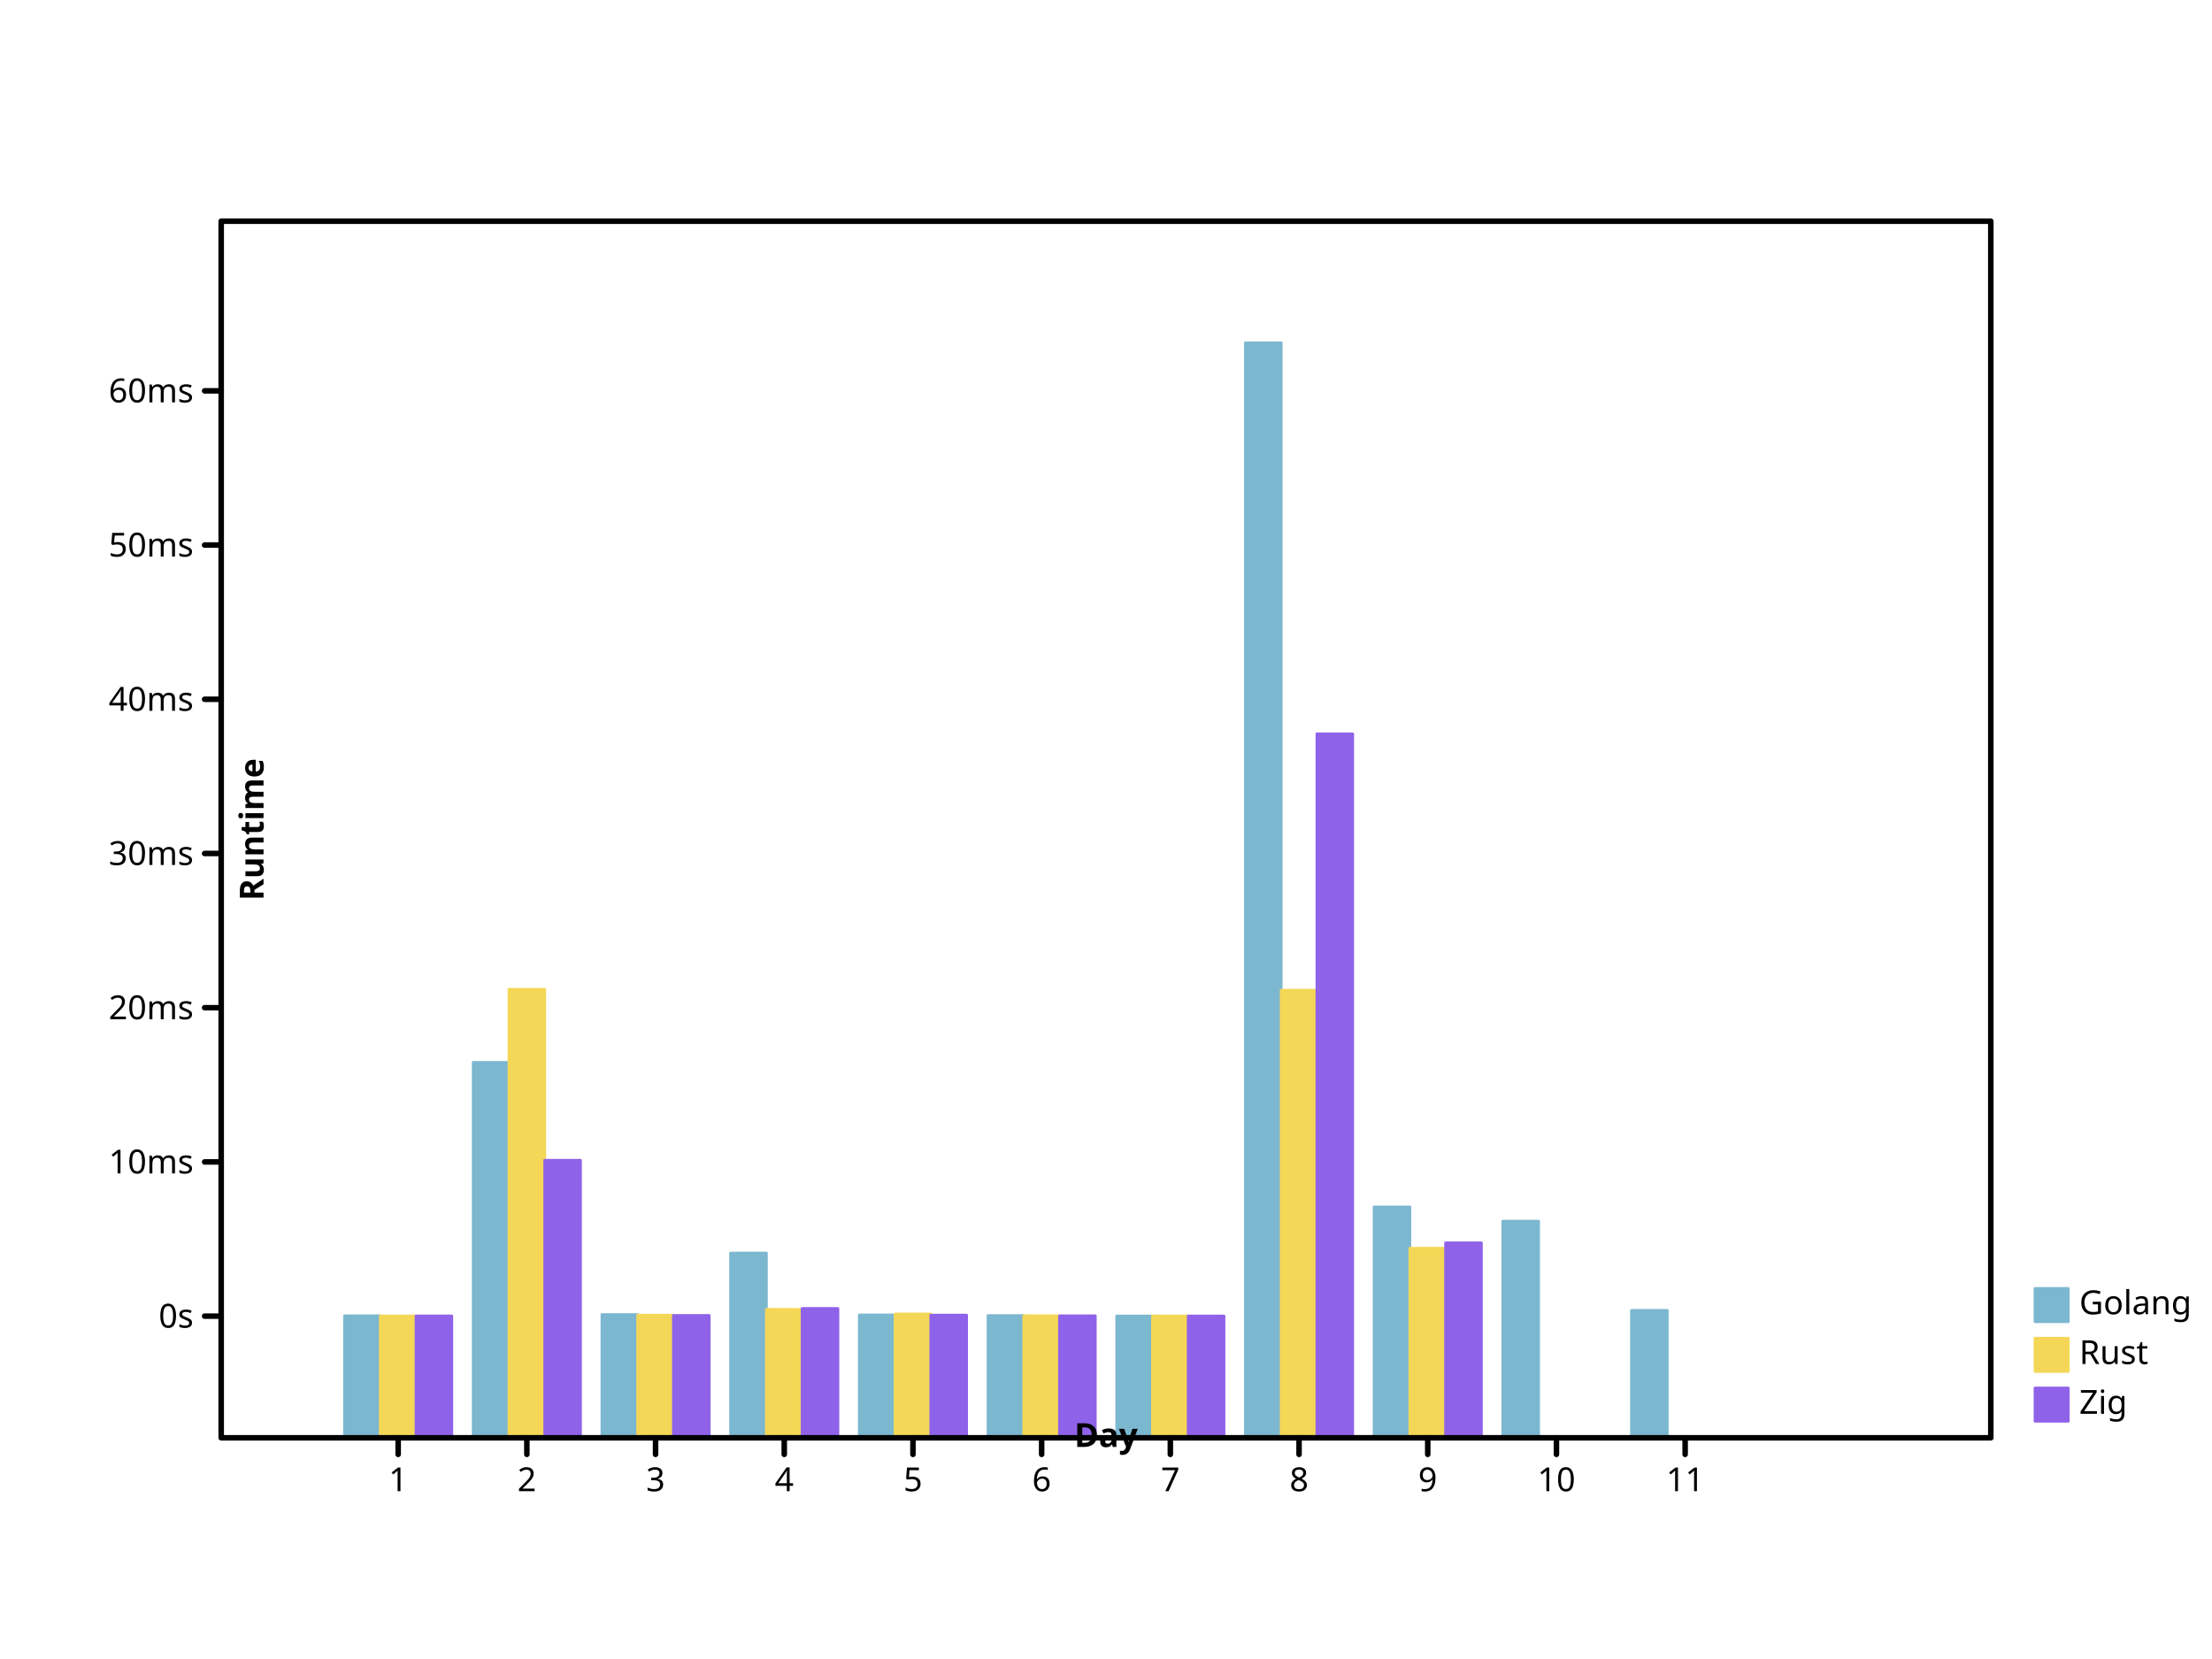
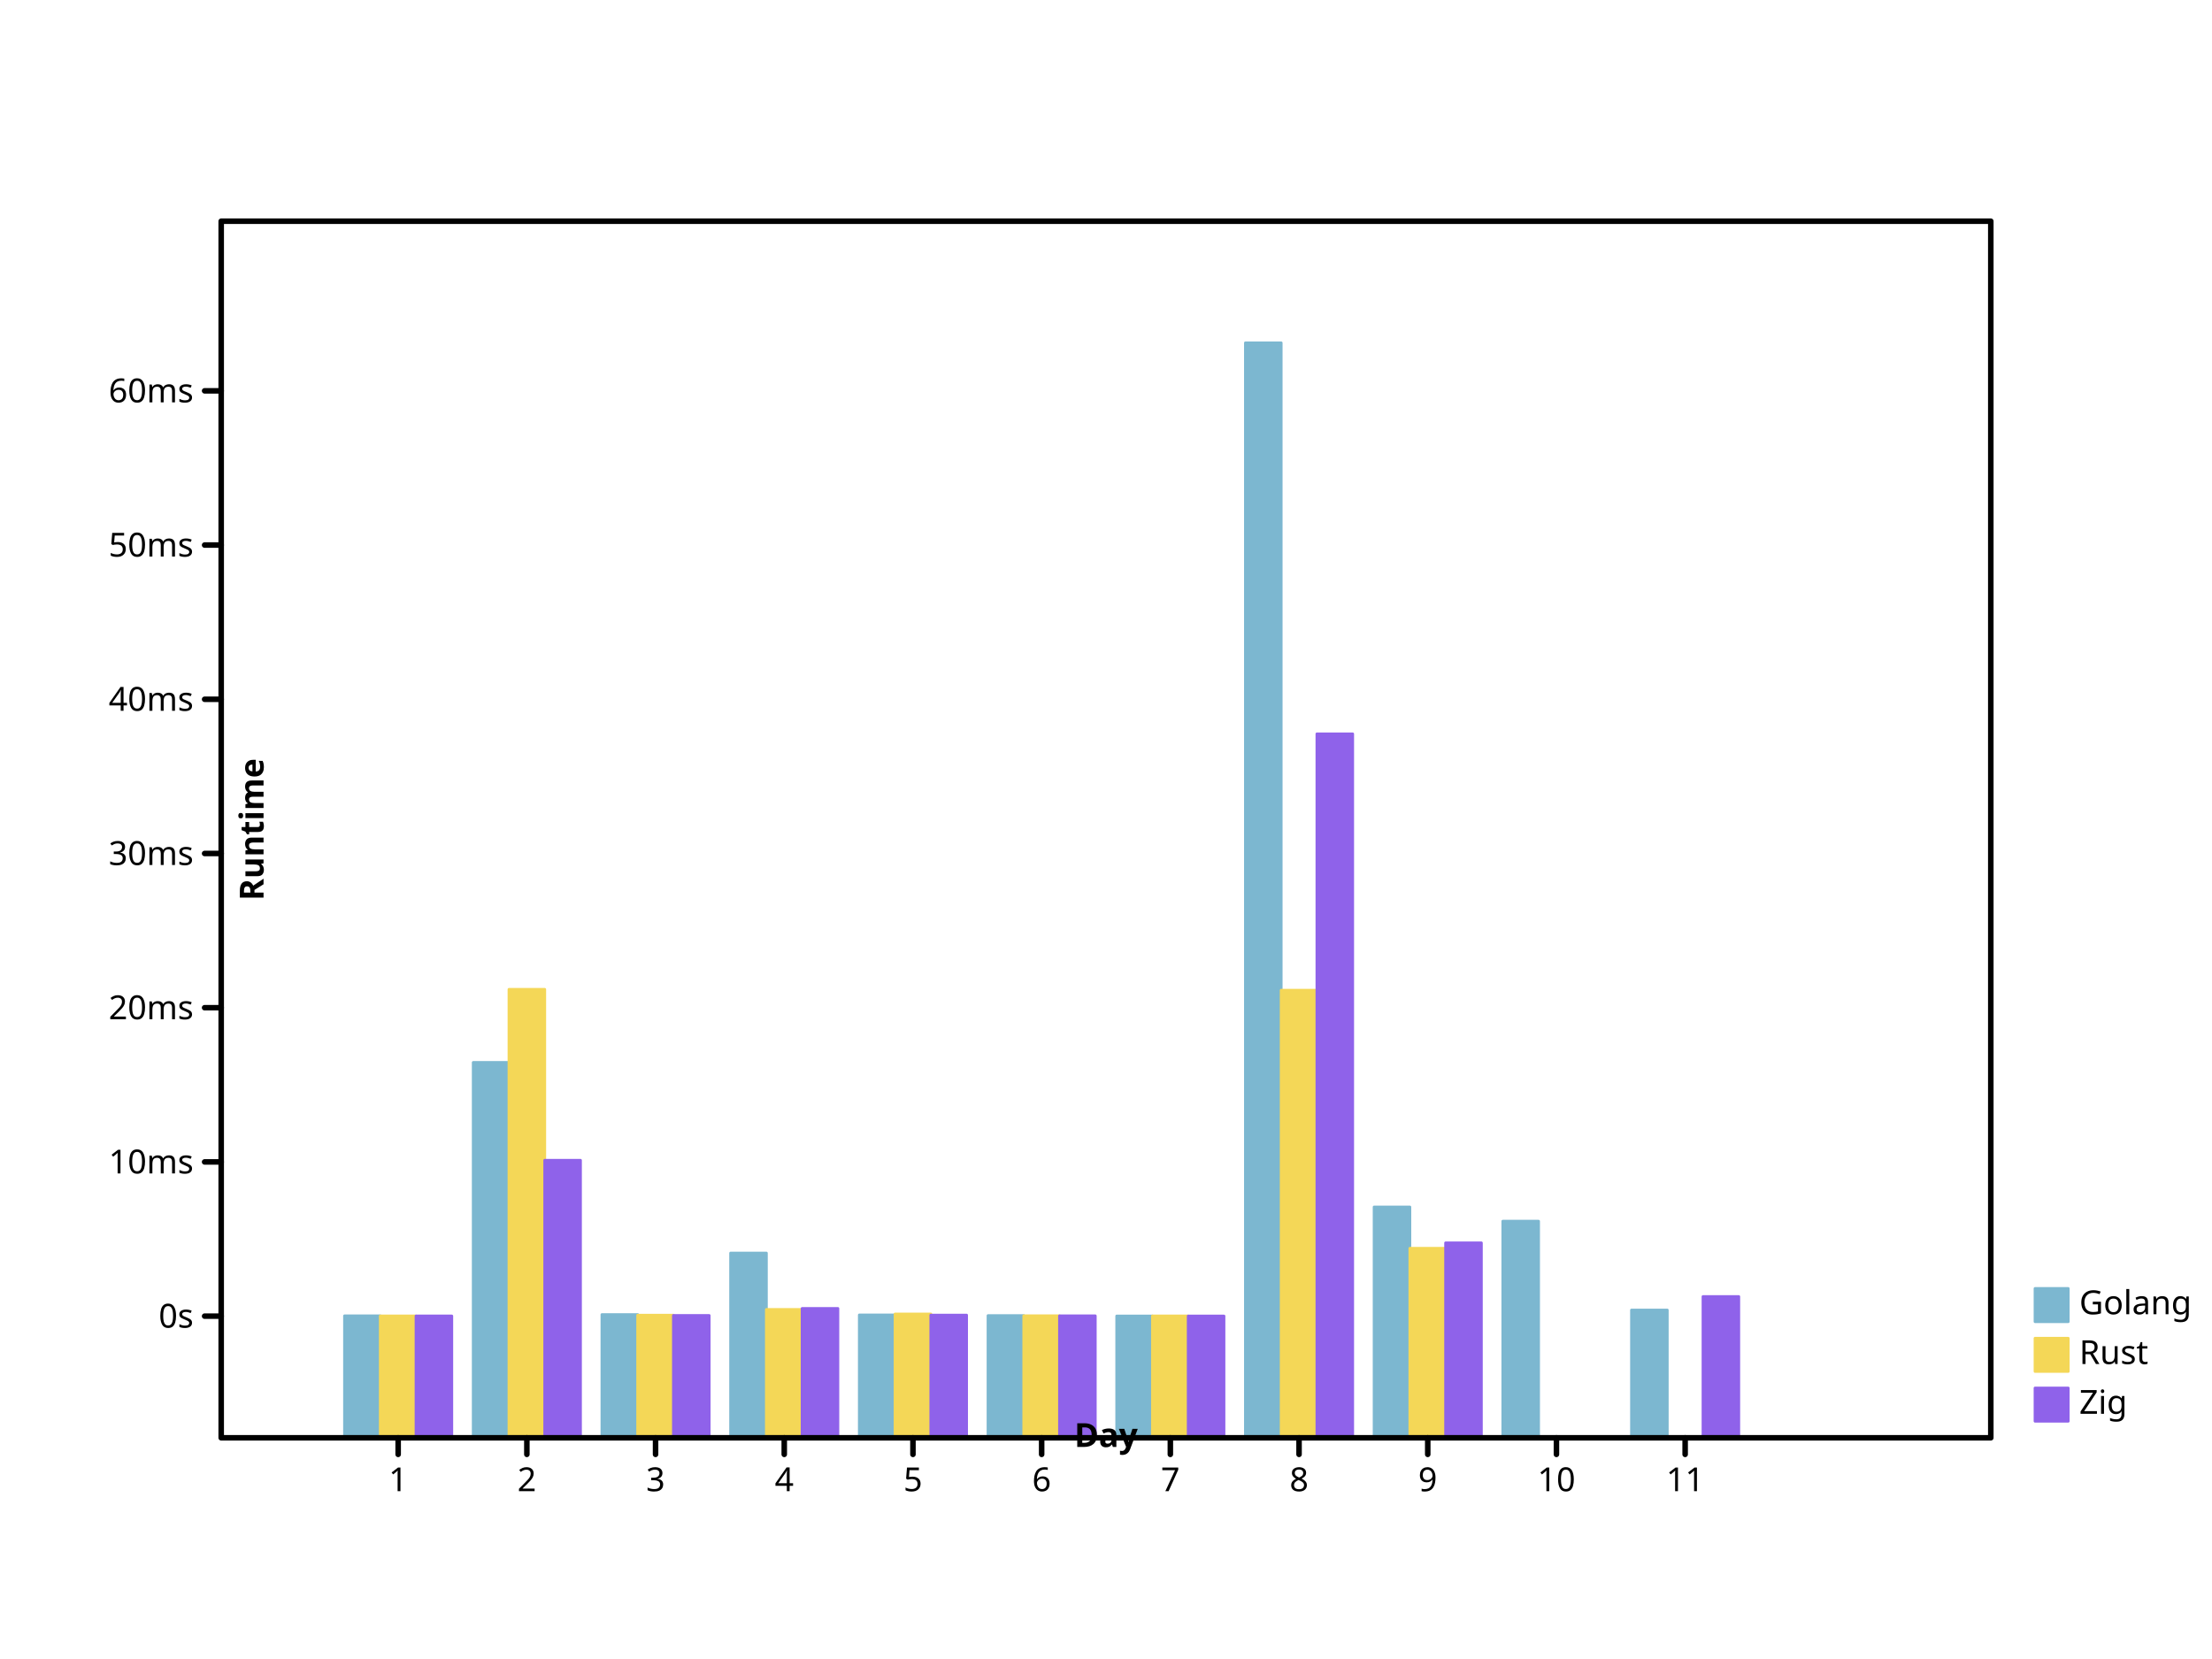
<svg xmlns="http://www.w3.org/2000/svg" width="800" height="600" viewbox="0 0 800 600" preserveAspectRatio="xMidYMid meet">
  <defs>
    <marker id="circle" viewBox="0 0 10 10 " refX="5" refY="5" markerUnits="userSpaceOnUse" markerWidth="2%" markerHeight="2%">
-       <circle cy="5" r="3" fill="none" stroke="black" cx="5" />
+       <circle r="3" fill="none" stroke="black" cx="5" cy="5" />
    </marker>
-     <marker refX="5" refY="5" markerUnits="userSpaceOnUse" markerWidth="2%" markerHeight="2%" id="filled-circle" viewBox="0 0 10 10 ">
+     <marker id="filled-circle" viewBox="0 0 10 10 " refX="5" refY="5" markerUnits="userSpaceOnUse" markerWidth="2%" markerHeight="2%">
      <circle stroke="none" cx="5" cy="5" r="3" fill="black" />
    </marker>
-     <marker viewBox="0 0 10 10 " refX="5" refY="5" markerUnits="userSpaceOnUse" markerWidth="2%" markerHeight="2%" id="square">
-       <rect y="2" width="6" height="6" fill="none" stroke="black" x="2" />
+     <marker markerUnits="userSpaceOnUse" markerWidth="2%" markerHeight="2%" id="square" viewBox="0 0 10 10 " refX="5" refY="5">
+       <rect x="2" y="2" width="6" height="6" fill="none" stroke="black" />
    </marker>
-     <marker id="filled-square" viewBox="0 0 10 10 " refX="5" refY="5" markerUnits="userSpaceOnUse" markerWidth="2%" markerHeight="2%">
+     <marker markerUnits="userSpaceOnUse" markerWidth="2%" markerHeight="2%" id="filled-square" viewBox="0 0 10 10 " refX="5" refY="5">
      <rect fill="black" stroke="none" x="2" y="2" width="6" height="6" />
    </marker>
  </defs>
-   <g transform="translate(80 520 )scale(1 -1 )" fill="hsl(198, 47%, 65%)" stroke="hsl(198, 47%, 65%)" stroke-width="1px" stroke-linecap="round" stroke-linejoin="round">
-     <rect y="0" width="1.292929e+01" height="4.410760e+01" vector-effect="non-scaling-stroke" x="4.460606e+01" />
-     <rect width="1.292929e+01" height="1.357531e+02" vector-effect="non-scaling-stroke" x="9.115152e+01" y="0" />
-     <rect height="4.456632e+01" vector-effect="non-scaling-stroke" x="1.376970e+02" y="0" width="1.292929e+01" />
-     <rect height="6.681151e+01" vector-effect="non-scaling-stroke" x="1.842424e+02" y="0" width="1.292929e+01" />
-     <rect x="2.307879e+02" y="0" width="1.292929e+01" height="4.442906e+01" vector-effect="non-scaling-stroke" />
-     <rect y="0" width="1.292929e+01" height="4.419161e+01" vector-effect="non-scaling-stroke" x="2.773333e+02" />
-     <rect vector-effect="non-scaling-stroke" x="3.238788e+02" y="0" width="1.292929e+01" height="4.404994e+01" />
-     <rect vector-effect="non-scaling-stroke" x="3.704242e+02" y="0" width="1.292929e+01" height="396" />
-     <rect width="1.292929e+01" height="8.347082e+01" vector-effect="non-scaling-stroke" x="4.169697e+02" y="0" />
-     <rect vector-effect="non-scaling-stroke" x="4.635152e+02" y="0" width="1.292929e+01" height="7.833864e+01" />
-     <rect x="5.100606e+02" y="0" width="1.292929e+01" height="4.607239e+01" vector-effect="non-scaling-stroke" />
+   <g stroke-width="1px" stroke-linecap="round" stroke-linejoin="round" transform="translate(80 520 )scale(1 -1 )" fill="hsl(198, 47%, 65%)" stroke="hsl(198, 47%, 65%)">
+     <rect height="4.410760e+01" vector-effect="non-scaling-stroke" x="4.460606e+01" y="0" width="1.292929e+01" />
+     <rect vector-effect="non-scaling-stroke" x="9.115152e+01" y="0" width="1.292929e+01" height="1.357531e+02" />
+     <rect width="1.292929e+01" height="4.456632e+01" vector-effect="non-scaling-stroke" x="1.376970e+02" y="0" />
+     <rect vector-effect="non-scaling-stroke" x="1.842424e+02" y="0" width="1.292929e+01" height="6.681151e+01" />
+     <rect width="1.292929e+01" height="4.442906e+01" vector-effect="non-scaling-stroke" x="2.307879e+02" y="0" />
+     <rect x="2.773333e+02" y="0" width="1.292929e+01" height="4.419161e+01" vector-effect="non-scaling-stroke" />
+     <rect y="0" width="1.292929e+01" height="4.404994e+01" vector-effect="non-scaling-stroke" x="3.238788e+02" />
+     <rect x="3.704242e+02" y="0" width="1.292929e+01" height="396" vector-effect="non-scaling-stroke" />
+     <rect height="8.347082e+01" vector-effect="non-scaling-stroke" x="4.169697e+02" y="0" width="1.292929e+01" />
+     <rect x="4.635152e+02" y="0" width="1.292929e+01" height="7.833864e+01" vector-effect="non-scaling-stroke" />
+     <rect vector-effect="non-scaling-stroke" x="5.100606e+02" y="0" width="1.292929e+01" height="4.620899e+01" />
  </g>
-   <g stroke="hsl(49, 88%, 65%)" stroke-width="1px" stroke-linecap="round" stroke-linejoin="round" transform="translate(80 520 )scale(1 -1 )" fill="hsl(49, 88%, 65%)">
-     <rect x="5.753535e+01" y="0" width="1.292929e+01" height="4.405445e+01" vector-effect="non-scaling-stroke" />
-     <rect vector-effect="non-scaling-stroke" x="1.040808e+02" y="0" width="1.292929e+01" height="1.621897e+02" />
-     <rect x="1.506263e+02" y="0" width="1.292929e+01" height="4.434206e+01" vector-effect="non-scaling-stroke" />
-     <rect vector-effect="non-scaling-stroke" x="1.971717e+02" y="0" width="1.292929e+01" height="4.642057e+01" />
-     <rect vector-effect="non-scaling-stroke" x="2.437172e+02" y="0" width="1.292929e+01" height="4.476679e+01" />
+   <g fill="hsl(49, 88%, 65%)" stroke="hsl(49, 88%, 65%)" stroke-width="1px" stroke-linecap="round" stroke-linejoin="round" transform="translate(80 520 )scale(1 -1 )">
+     <rect vector-effect="non-scaling-stroke" x="5.753535e+01" y="0" width="1.292929e+01" height="4.405445e+01" />
+     <rect x="1.040808e+02" y="0" width="1.292929e+01" height="1.621897e+02" vector-effect="non-scaling-stroke" />
+     <rect width="1.292929e+01" height="4.434206e+01" vector-effect="non-scaling-stroke" x="1.506263e+02" y="0" />
+     <rect height="4.642057e+01" vector-effect="non-scaling-stroke" x="1.971717e+02" y="0" width="1.292929e+01" />
+     <rect width="1.292929e+01" height="4.476679e+01" vector-effect="non-scaling-stroke" x="2.437172e+02" y="0" />
    <rect height="4.413790e+01" vector-effect="non-scaling-stroke" x="2.902626e+02" y="0" width="1.292929e+01" />
-     <rect width="1.292929e+01" height="4.406232e+01" vector-effect="non-scaling-stroke" x="3.368081e+02" y="0" />
-     <rect x="3.833535e+02" y="0" width="1.292929e+01" height="1.618717e+02" vector-effect="non-scaling-stroke" />
+     <rect vector-effect="non-scaling-stroke" x="3.368081e+02" y="0" width="1.292929e+01" height="4.406232e+01" />
+     <rect vector-effect="non-scaling-stroke" x="3.833535e+02" y="0" width="1.292929e+01" height="1.618717e+02" />
    <rect height="6.854051e+01" vector-effect="non-scaling-stroke" x="4.298990e+02" y="0" width="1.292929e+01" />
  </g>
  <g fill="hsl(260, 76%, 65%)" stroke="hsl(260, 76%, 65%)" stroke-width="1px" stroke-linecap="round" stroke-linejoin="round" transform="translate(80 520 )scale(1 -1 )">
-     <rect x="7.046465e+01" y="0" width="1.292929e+01" height="4.405652e+01" vector-effect="non-scaling-stroke" />
-     <rect vector-effect="non-scaling-stroke" x="1.170101e+02" y="0" width="1.292929e+01" height="1.003720e+02" />
-     <rect width="1.292929e+01" height="4.423564e+01" vector-effect="non-scaling-stroke" x="1.635556e+02" y="0" />
-     <rect height="4.678042e+01" vector-effect="non-scaling-stroke" x="2.101010e+02" y="0" width="1.292929e+01" />
-     <rect width="1.292929e+01" height="4.437231e+01" vector-effect="non-scaling-stroke" x="2.566465e+02" y="0" />
-     <rect x="3.031919e+02" y="0" width="1.292929e+01" height="4.410825e+01" vector-effect="non-scaling-stroke" />
-     <rect height="4.404004e+01" vector-effect="non-scaling-stroke" x="3.497374e+02" y="0" width="1.292929e+01" />
-     <rect y="0" width="1.292929e+01" height="2.545900e+02" vector-effect="non-scaling-stroke" x="3.962828e+02" />
+     <rect vector-effect="non-scaling-stroke" x="7.046465e+01" y="0" width="1.292929e+01" height="4.405652e+01" />
+     <rect width="1.292929e+01" height="1.003720e+02" vector-effect="non-scaling-stroke" x="1.170101e+02" y="0" />
+     <rect vector-effect="non-scaling-stroke" x="1.635556e+02" y="0" width="1.292929e+01" height="4.423564e+01" />
+     <rect width="1.292929e+01" height="4.678042e+01" vector-effect="non-scaling-stroke" x="2.101010e+02" y="0" />
+     <rect y="0" width="1.292929e+01" height="4.437231e+01" vector-effect="non-scaling-stroke" x="2.566465e+02" />
+     <rect vector-effect="non-scaling-stroke" x="3.031919e+02" y="0" width="1.292929e+01" height="4.410825e+01" />
+     <rect y="0" width="1.292929e+01" height="4.404004e+01" vector-effect="non-scaling-stroke" x="3.497374e+02" />
+     <rect height="2.545900e+02" vector-effect="non-scaling-stroke" x="3.962828e+02" y="0" width="1.292929e+01" />
    <rect height="7.050048e+01" vector-effect="non-scaling-stroke" x="4.428283e+02" y="0" width="1.292929e+01" />
+     <rect y="0" width="1.292929e+01" height="5.108927e+01" vector-effect="non-scaling-stroke" x="5.359192e+02" />
  </g>
-   <g fill="hsl(198, 47%, 65%)" stroke="hsl(198, 47%, 65%)" stroke-linejoin="round" stroke-width="1px" font-size="12px" font-weight="normal" text-anchor="start" dominant-baseline="hanging" stroke-linecap="round" font-family="sans-serif" font-style="normal">
-     <rect width="12" height="12" vector-effect="non-scaling-stroke" x="736" y="466" />
-     <g fill="black" stroke="black">
-       <text vector-effect="non-scaling-stroke" x="752" y="466" dominant-baseline="hanging" stroke="none">Golang</text>
+   <g dominant-baseline="hanging" stroke-width="1px" font-style="normal" fill="hsl(198, 47%, 65%)" stroke-linecap="round" font-size="12px" font-weight="normal" stroke="hsl(198, 47%, 65%)" text-anchor="start" stroke-linejoin="round" font-family="sans-serif">
+     <rect y="466" width="12" height="12" vector-effect="non-scaling-stroke" x="736" />
+     <g stroke="black" fill="black">
+       <text y="466" dominant-baseline="hanging" stroke="none" vector-effect="non-scaling-stroke" x="752">Golang</text>
    </g>
-     <g stroke="hsl(49, 88%, 65%)" stroke-linejoin="round" text-anchor="start" dominant-baseline="hanging" stroke-width="1px" stroke-linecap="round" font-family="sans-serif" font-size="12px" font-style="normal" font-weight="normal" fill="hsl(49, 88%, 65%)">
-       <rect vector-effect="non-scaling-stroke" x="736" y="484" width="12" height="12" />
-       <g fill="black" stroke="black">
-         <text dominant-baseline="hanging" stroke="none" vector-effect="non-scaling-stroke" x="752" y="484">Rust</text>
+     <g fill="hsl(49, 88%, 65%)" stroke-linecap="round" font-family="sans-serif" font-weight="normal" stroke="hsl(49, 88%, 65%)" font-style="normal" text-anchor="start" stroke-linejoin="round" font-size="12px" dominant-baseline="hanging" stroke-width="1px">
+       <rect width="12" height="12" vector-effect="non-scaling-stroke" x="736" y="484" />
+       <g stroke="black" fill="black">
+         <text stroke="none" vector-effect="non-scaling-stroke" x="752" y="484" dominant-baseline="hanging">Rust</text>
      </g>
-       <g font-size="12px" font-style="normal" font-weight="normal" text-anchor="start" dominant-baseline="hanging" stroke-width="1px" stroke-linecap="round" fill="hsl(260, 76%, 65%)" stroke="hsl(260, 76%, 65%)" stroke-linejoin="round" font-family="sans-serif">
-         <rect height="12" vector-effect="non-scaling-stroke" x="736" y="502" width="12" />
-         <g fill="black" stroke="black">
-           <text x="752" y="502" dominant-baseline="hanging" stroke="none" vector-effect="non-scaling-stroke">Zig</text>
-           <g font-family="sans-serif" font-size="12px" font-style="normal" stroke-linejoin="round" stroke-width="2px" font-weight="normal" text-anchor="start" dominant-baseline="hanging" stroke-linecap="round" fill="none">
-             <rect width="640" height="440" vector-effect="non-scaling-stroke" x="80" y="80" />
+       <g font-style="normal" text-anchor="start" fill="hsl(260, 76%, 65%)" stroke-linejoin="round" font-family="sans-serif" font-size="12px" dominant-baseline="hanging" stroke-linecap="round" font-weight="normal" stroke="hsl(260, 76%, 65%)" stroke-width="1px">
+         <rect vector-effect="non-scaling-stroke" x="736" y="502" width="12" height="12" />
+         <g stroke="black" fill="black">
+           <text y="502" dominant-baseline="hanging" stroke="none" vector-effect="non-scaling-stroke" x="752">Zig</text>
+           <g font-family="sans-serif" stroke-linecap="round" stroke-linejoin="round" stroke-width="2px" text-anchor="start" font-size="12px" font-weight="normal" dominant-baseline="hanging" font-style="normal" fill="none">
+             <rect x="80" y="80" width="640" height="440" vector-effect="non-scaling-stroke" />
          </g>
-           <g font-size="12px" stroke="black" stroke-linejoin="round" text-anchor="start" stroke-width="2px" font-style="normal" font-weight="normal" fill="none" dominant-baseline="hanging" transform="translate(80 520 )scale(1 -1 )" stroke-linecap="round" font-family="sans-serif">
+           <g stroke-linecap="round" font-weight="normal" stroke="black" stroke-width="2px" font-style="normal" stroke-linejoin="round" font-family="sans-serif" font-size="12px" dominant-baseline="hanging" transform="translate(80 520 )scale(1 -1 )" text-anchor="start" fill="none">
            <path vector-effect="non-scaling-stroke" d="M64,0 L64,-6 M1.105455e+02,0 L1.105455e+02,-6 M1.570909e+02,0 L1.570909e+02,-6 M2.036364e+02,0 L2.036364e+02,-6 M2.501818e+02,0 L2.501818e+02,-6 M2.967273e+02,0 L2.967273e+02,-6 M3.432727e+02,0 L3.432727e+02,-6 M3.898182e+02,0 L3.898182e+02,-6 M4.363636e+02,0 L4.363636e+02,-6 M4.829091e+02,0 L4.829091e+02,-6 M5.294545e+02,0 L5.294545e+02,-6 " />
          </g>
-           <g font-family="sans-serif" font-style="normal" fill="black" stroke="black" stroke-linejoin="round" text-anchor="middle" transform="translate(80 520 )scale(1 1 )" stroke-linecap="round" font-size="12px" font-weight="normal" dominant-baseline="hanging" stroke-width="2px">
+           <g font-style="normal" fill="black" stroke-linecap="round" stroke-linejoin="round" font-family="sans-serif" font-size="12px" font-weight="normal" transform="translate(80 520 )scale(1 1 )" stroke="black" stroke-width="2px" text-anchor="middle" dominant-baseline="hanging">
            <text y="10" dominant-baseline="hanging" stroke="none" vector-effect="non-scaling-stroke" x="64">1</text>
-             <text y="10" dominant-baseline="hanging" stroke="none" vector-effect="non-scaling-stroke" x="1.105455e+02">2</text>
-             <text dominant-baseline="hanging" stroke="none" vector-effect="non-scaling-stroke" x="1.570909e+02" y="10">3</text>
-             <text vector-effect="non-scaling-stroke" x="2.036364e+02" y="10" dominant-baseline="hanging" stroke="none">4</text>
-             <text y="10" dominant-baseline="hanging" stroke="none" vector-effect="non-scaling-stroke" x="2.501818e+02">5</text>
-             <text y="10" dominant-baseline="hanging" stroke="none" vector-effect="non-scaling-stroke" x="2.967273e+02">6</text>
-             <text y="10" dominant-baseline="hanging" stroke="none" vector-effect="non-scaling-stroke" x="3.432727e+02">7</text>
-             <text x="3.898182e+02" y="10" dominant-baseline="hanging" stroke="none" vector-effect="non-scaling-stroke">8</text>
+             <text stroke="none" vector-effect="non-scaling-stroke" x="1.105455e+02" y="10" dominant-baseline="hanging">2</text>
+             <text x="1.570909e+02" y="10" dominant-baseline="hanging" stroke="none" vector-effect="non-scaling-stroke">3</text>
+             <text dominant-baseline="hanging" stroke="none" vector-effect="non-scaling-stroke" x="2.036364e+02" y="10">4</text>
+             <text stroke="none" vector-effect="non-scaling-stroke" x="2.501818e+02" y="10" dominant-baseline="hanging">5</text>
+             <text dominant-baseline="hanging" stroke="none" vector-effect="non-scaling-stroke" x="2.967273e+02" y="10">6</text>
+             <text dominant-baseline="hanging" stroke="none" vector-effect="non-scaling-stroke" x="3.432727e+02" y="10">7</text>
+             <text vector-effect="non-scaling-stroke" x="3.898182e+02" y="10" dominant-baseline="hanging" stroke="none">8</text>
            <text stroke="none" vector-effect="non-scaling-stroke" x="4.363636e+02" y="10" dominant-baseline="hanging">9</text>
-             <text stroke="none" vector-effect="non-scaling-stroke" x="4.829091e+02" y="10" dominant-baseline="hanging">10</text>
+             <text vector-effect="non-scaling-stroke" x="4.829091e+02" y="10" dominant-baseline="hanging" stroke="none">10</text>
            <text vector-effect="non-scaling-stroke" x="5.294545e+02" y="10" dominant-baseline="hanging" stroke="none">11</text>
          </g>
-           <g stroke="black" dominant-baseline="baseline" font-style="normal" font-weight="bold" fill="black" stroke-linejoin="round" text-anchor="middle" transform="translate(80 520 )scale(1 1 )rotate(0 0 0 )" stroke-width="2px" stroke-linecap="round" font-family="sans-serif" font-size="12px">
-             <text vector-effect="non-scaling-stroke" x="320" y="-6" dominant-baseline="baseline" stroke="none">Day</text>
+           <g dominant-baseline="baseline" stroke="black" stroke-width="2px" font-style="normal" text-anchor="middle" font-family="sans-serif" font-size="12px" transform="translate(80 520 )scale(1 1 )rotate(0 0 0 )" fill="black" stroke-linecap="round" stroke-linejoin="round" font-weight="bold">
+             <text stroke="none" vector-effect="non-scaling-stroke" x="320" y="-6" dominant-baseline="baseline">Day</text>
          </g>
-           <g stroke="black" stroke-linejoin="round" transform="translate(80 520 )scale(1 -1 )" stroke-width="2px" stroke-linecap="round" font-size="12px" fill="black" text-anchor="middle" dominant-baseline="baseline" font-family="sans-serif" font-style="normal" font-weight="bold">
+           <g stroke="black" fill="black" stroke-linecap="round" stroke-linejoin="round" font-family="sans-serif" font-weight="bold" dominant-baseline="baseline" transform="translate(80 520 )scale(1 -1 )" stroke-width="2px" font-style="normal" text-anchor="middle" font-size="12px">
            <path vector-effect="non-scaling-stroke" d="M0,44 L-6,44 M0,9.977477e+01 L-6,9.977477e+01 M0,1.555495e+02 L-6,1.555495e+02 M0,2.113243e+02 L-6,2.113243e+02 M0,2.670991e+02 L-6,2.670991e+02 M0,3.228738e+02 L-6,3.228738e+02 M0,3.786486e+02 L-6,3.786486e+02 " />
          </g>
-           <g stroke-linejoin="round" text-anchor="end" dominant-baseline="middle" transform="translate(80 520 )scale(1 1 )" stroke-linecap="round" font-size="12px" font-style="normal" font-weight="normal" fill="black" stroke="black" stroke-width="2px" font-family="sans-serif">
-             <text y="-44" dominant-baseline="middle" stroke="none" vector-effect="non-scaling-stroke" x="-10">0s</text>
+           <g font-size="12px" transform="translate(80 520 )scale(1 1 )" stroke="black" fill="black" font-weight="normal" dominant-baseline="middle" stroke-width="2px" font-style="normal" text-anchor="end" stroke-linecap="round" stroke-linejoin="round" font-family="sans-serif">
+             <text x="-10" y="-44" dominant-baseline="middle" stroke="none" vector-effect="non-scaling-stroke">0s</text>
            <text stroke="none" vector-effect="non-scaling-stroke" x="-10" y="-9.977477e+01" dominant-baseline="middle">10ms</text>
            <text stroke="none" vector-effect="non-scaling-stroke" x="-10" y="-1.555495e+02" dominant-baseline="middle">20ms</text>
-             <text y="-2.113243e+02" dominant-baseline="middle" stroke="none" vector-effect="non-scaling-stroke" x="-10">30ms</text>
-             <text vector-effect="non-scaling-stroke" x="-10" y="-2.670991e+02" dominant-baseline="middle" stroke="none">40ms</text>
-             <text y="-3.228738e+02" dominant-baseline="middle" stroke="none" vector-effect="non-scaling-stroke" x="-10">50ms</text>
+             <text x="-10" y="-2.113243e+02" dominant-baseline="middle" stroke="none" vector-effect="non-scaling-stroke">30ms</text>
+             <text stroke="none" vector-effect="non-scaling-stroke" x="-10" y="-2.670991e+02" dominant-baseline="middle">40ms</text>
+             <text stroke="none" vector-effect="non-scaling-stroke" x="-10" y="-3.228738e+02" dominant-baseline="middle">50ms</text>
            <text y="-3.786486e+02" dominant-baseline="middle" stroke="none" vector-effect="non-scaling-stroke" x="-10">60ms</text>
          </g>
-           <g font-weight="bold" fill="black" text-anchor="middle" dominant-baseline="hanging" transform="translate(80 520 )scale(1 1 )rotate(-90 0 0 )" stroke-width="2px" stroke-linecap="round" font-family="sans-serif" font-style="normal" stroke="black" stroke-linejoin="round" font-size="12px">
-             <text y="6" dominant-baseline="hanging" stroke="none" vector-effect="non-scaling-stroke" x="220">Runtime</text>
+           <g stroke-width="2px" text-anchor="middle" fill="black" stroke-linejoin="round" font-family="sans-serif" font-size="12px" font-weight="bold" dominant-baseline="hanging" font-style="normal" stroke-linecap="round" transform="translate(80 520 )scale(1 1 )rotate(-90 0 0 )" stroke="black">
+             <text dominant-baseline="hanging" stroke="none" vector-effect="non-scaling-stroke" x="220" y="6">Runtime</text>
          </g>
        </g>
      </g>
    </g>
  </g>
</svg>
